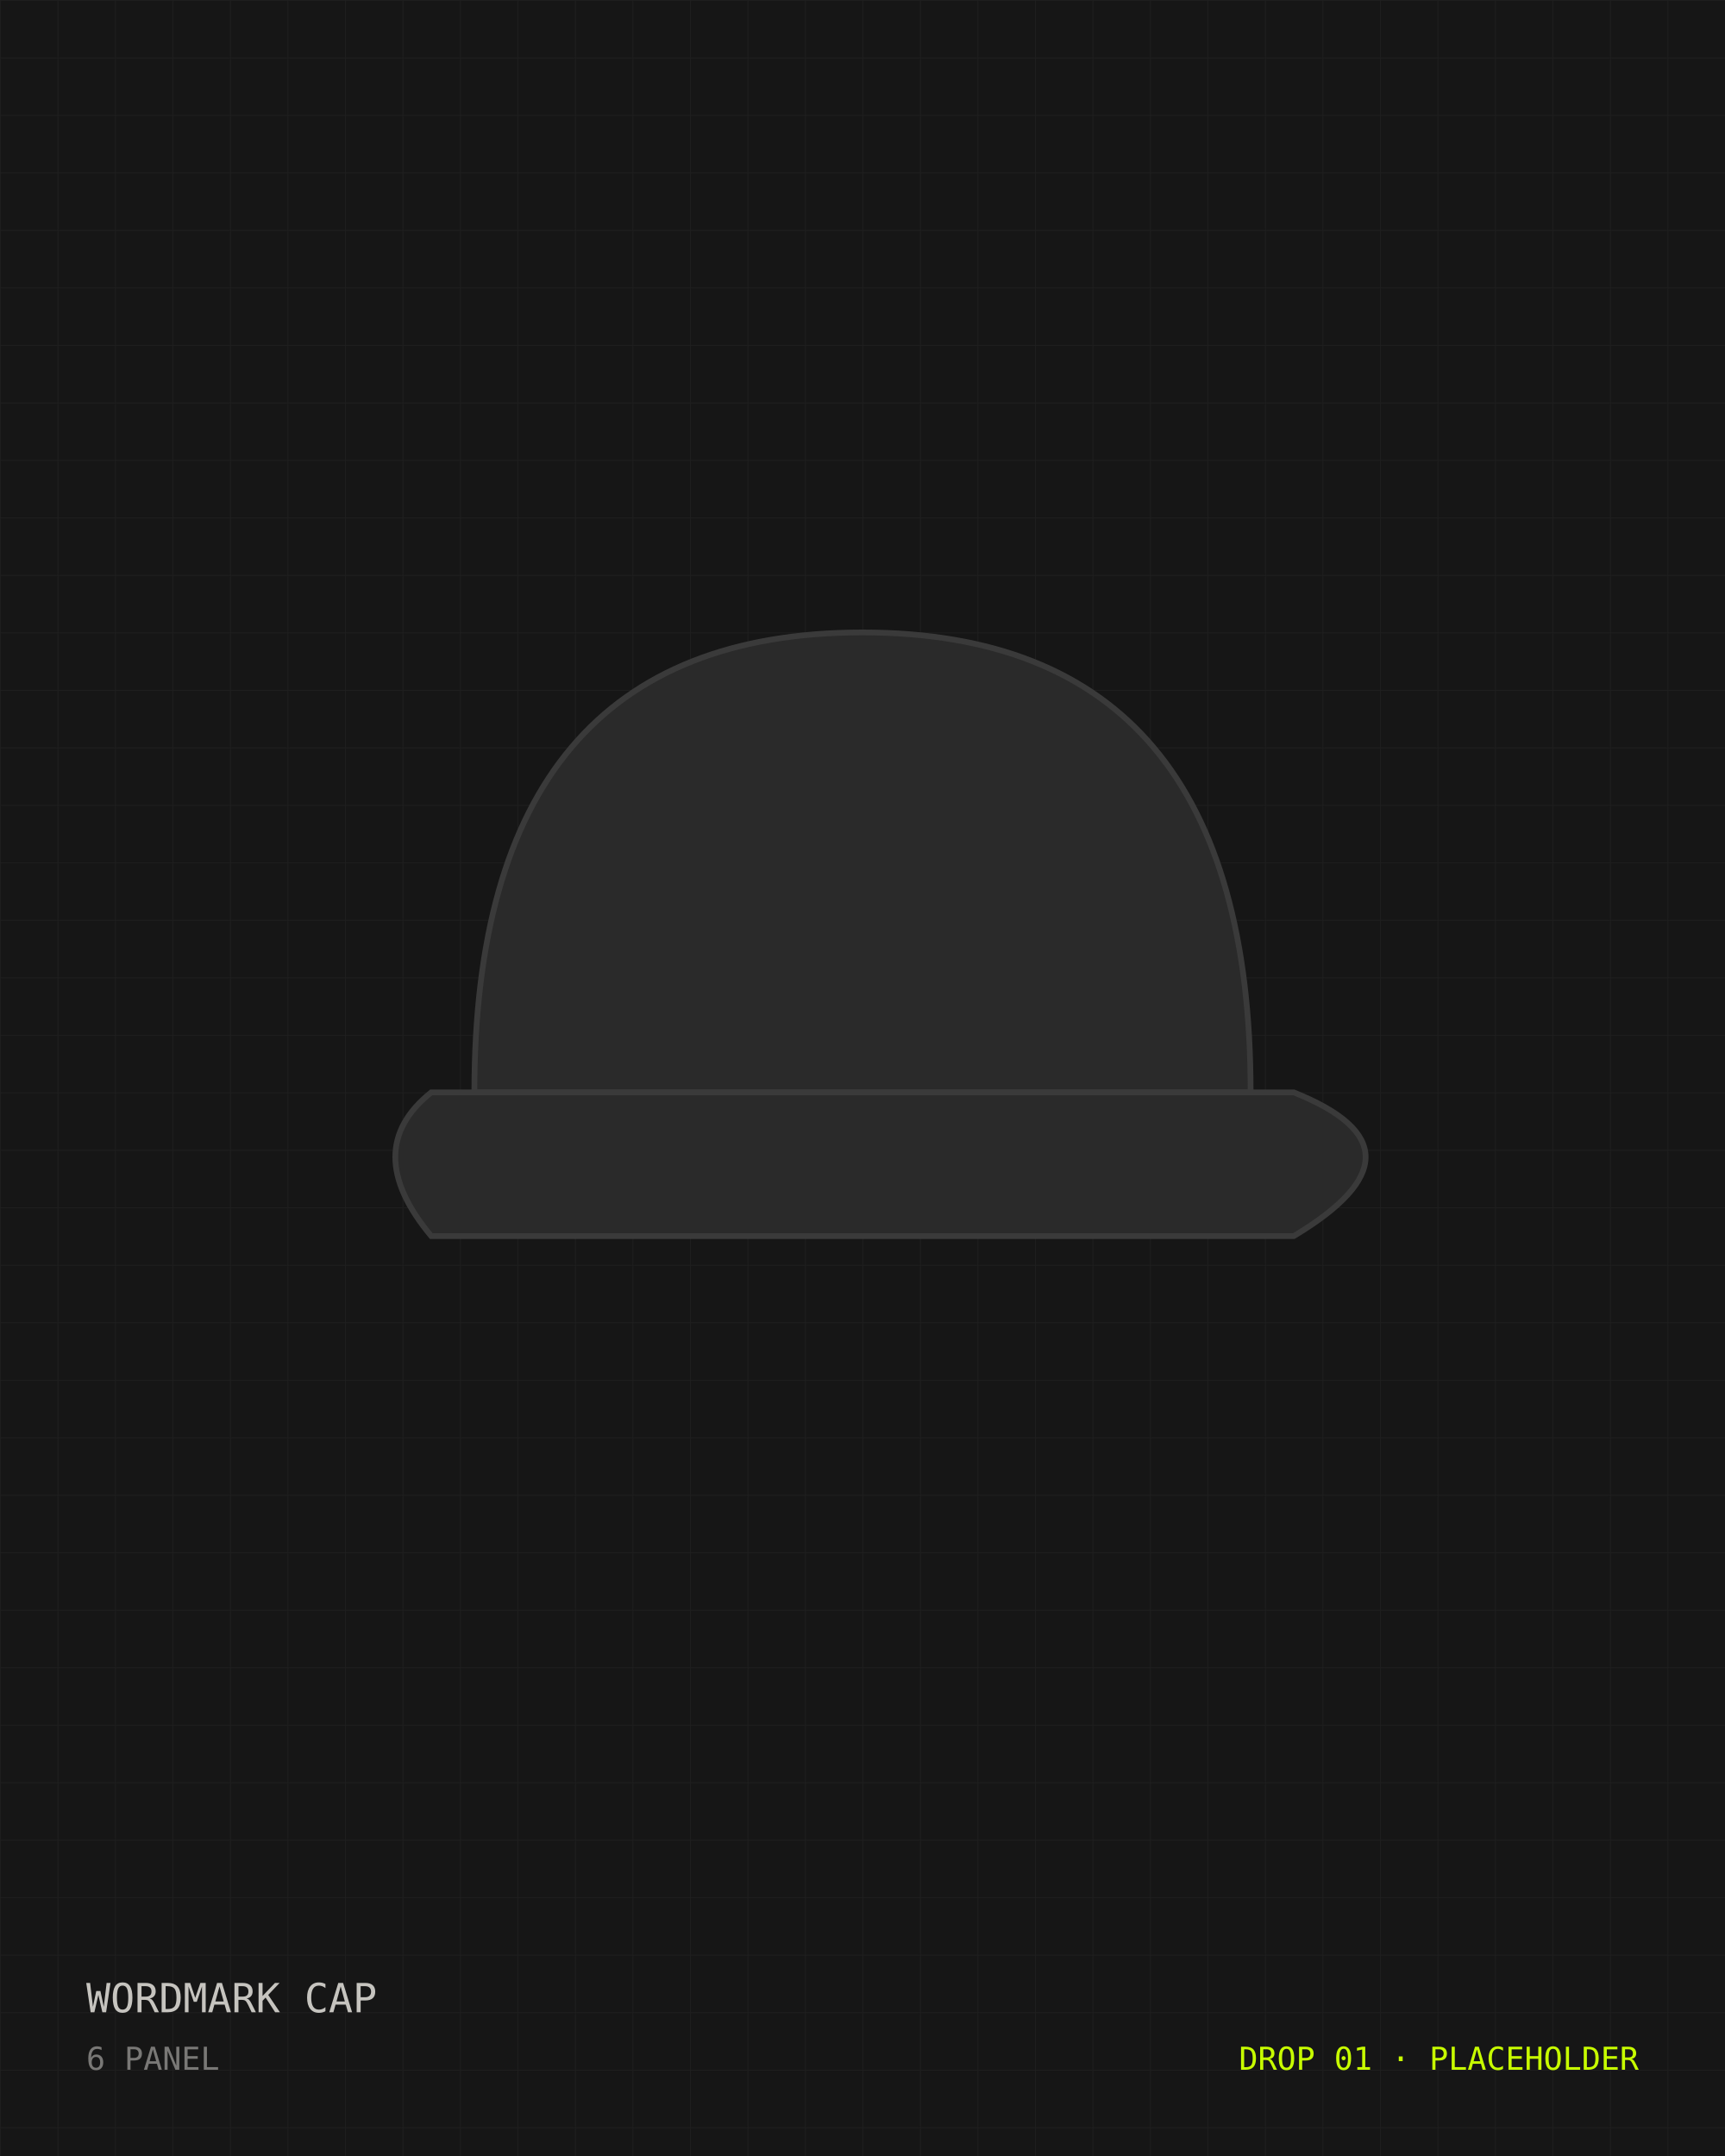
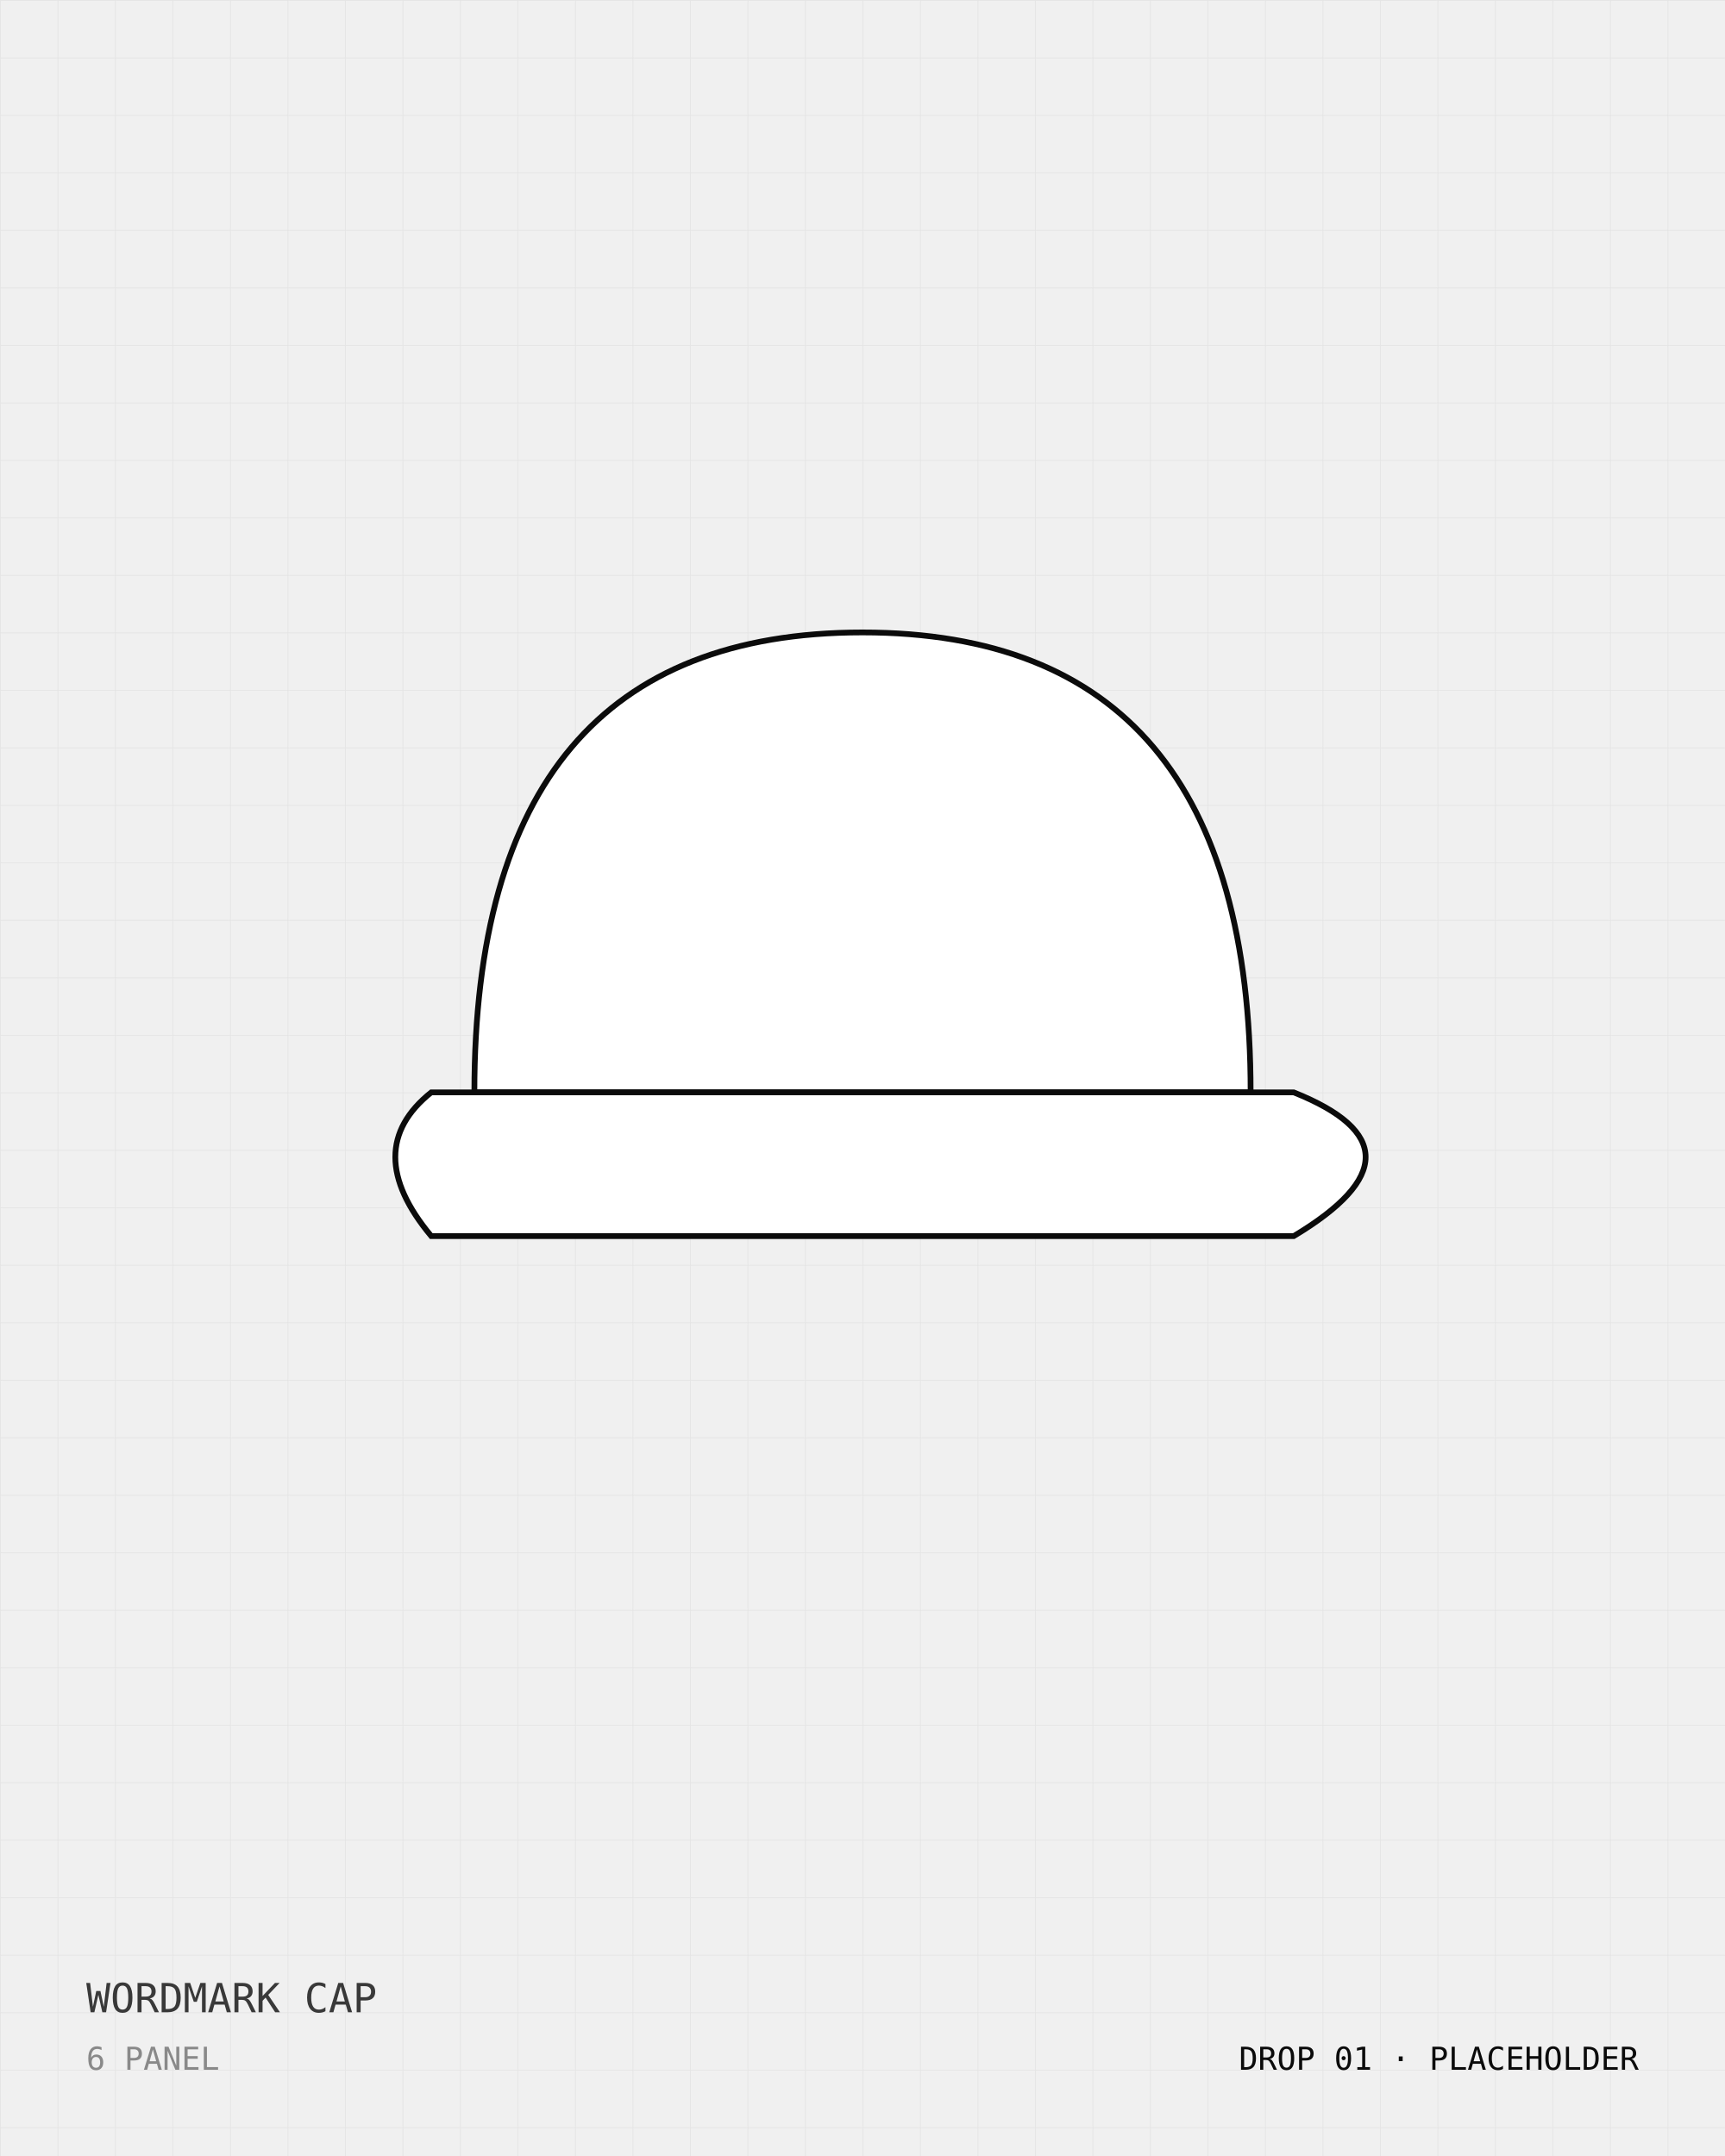
<svg xmlns="http://www.w3.org/2000/svg" width="1200" height="1500" viewBox="0 0 1200 1500">
  <defs>
    <pattern id="g" width="40" height="40" patternUnits="userSpaceOnUse">
-       <path d="M40 0H0V40" fill="none" stroke="#1f1f1f" stroke-width="1" />
+       <path d="M40 0H0V40" fill="none" stroke="#e4e4e4" stroke-width="1" />
    </pattern>
  </defs>
-   <rect width="100%" height="100%" fill="#161616" />
+   <rect width="100%" height="100%" fill="#f0f0f0" />
  <rect width="100%" height="100%" fill="url(#g)" />
-   <path d="M330 760 Q330 440 600 440 Q870 440 870 760 Z" fill="#2a2a2a" stroke="#3a3a3a" stroke-width="4" />
-   <path d="M300 760 L900 760 Q1000 800 900 860 L300 860 Q250 800 300 760Z" fill="#2a2a2a" stroke="#3a3a3a" stroke-width="4" />
-   <text x="60" y="1400" font-family="ui-monospace, Menlo, monospace" font-size="28" fill="#f2f0ea" opacity="0.8">WORDMARK CAP</text>
-   <text x="60" y="1440" font-family="ui-monospace, Menlo, monospace" font-size="22" fill="#f2f0ea" opacity="0.45">6 PANEL</text>
-   <text x="1140" y="1440" text-anchor="end" font-family="ui-monospace, Menlo, monospace" font-size="22" fill="#c8ff00">DROP 01 · PLACEHOLDER</text>
+   <path d="M330 760 Q330 440 600 440 Q870 440 870 760 Z" fill="#ffffff" stroke="#0b0b0b" stroke-width="4" />
+   <path d="M300 760 L900 760 Q1000 800 900 860 L300 860 Q250 800 300 760Z" fill="#ffffff" stroke="#0b0b0b" stroke-width="4" />
+   <text x="60" y="1400" font-family="ui-monospace, Menlo, monospace" font-size="28" fill="#0b0b0b" opacity="0.8">WORDMARK CAP</text>
+   <text x="60" y="1440" font-family="ui-monospace, Menlo, monospace" font-size="22" fill="#0b0b0b" opacity="0.45">6 PANEL</text>
+   <text x="1140" y="1440" text-anchor="end" font-family="ui-monospace, Menlo, monospace" font-size="22" fill="#0b0b0b">DROP 01 · PLACEHOLDER</text>
</svg>
